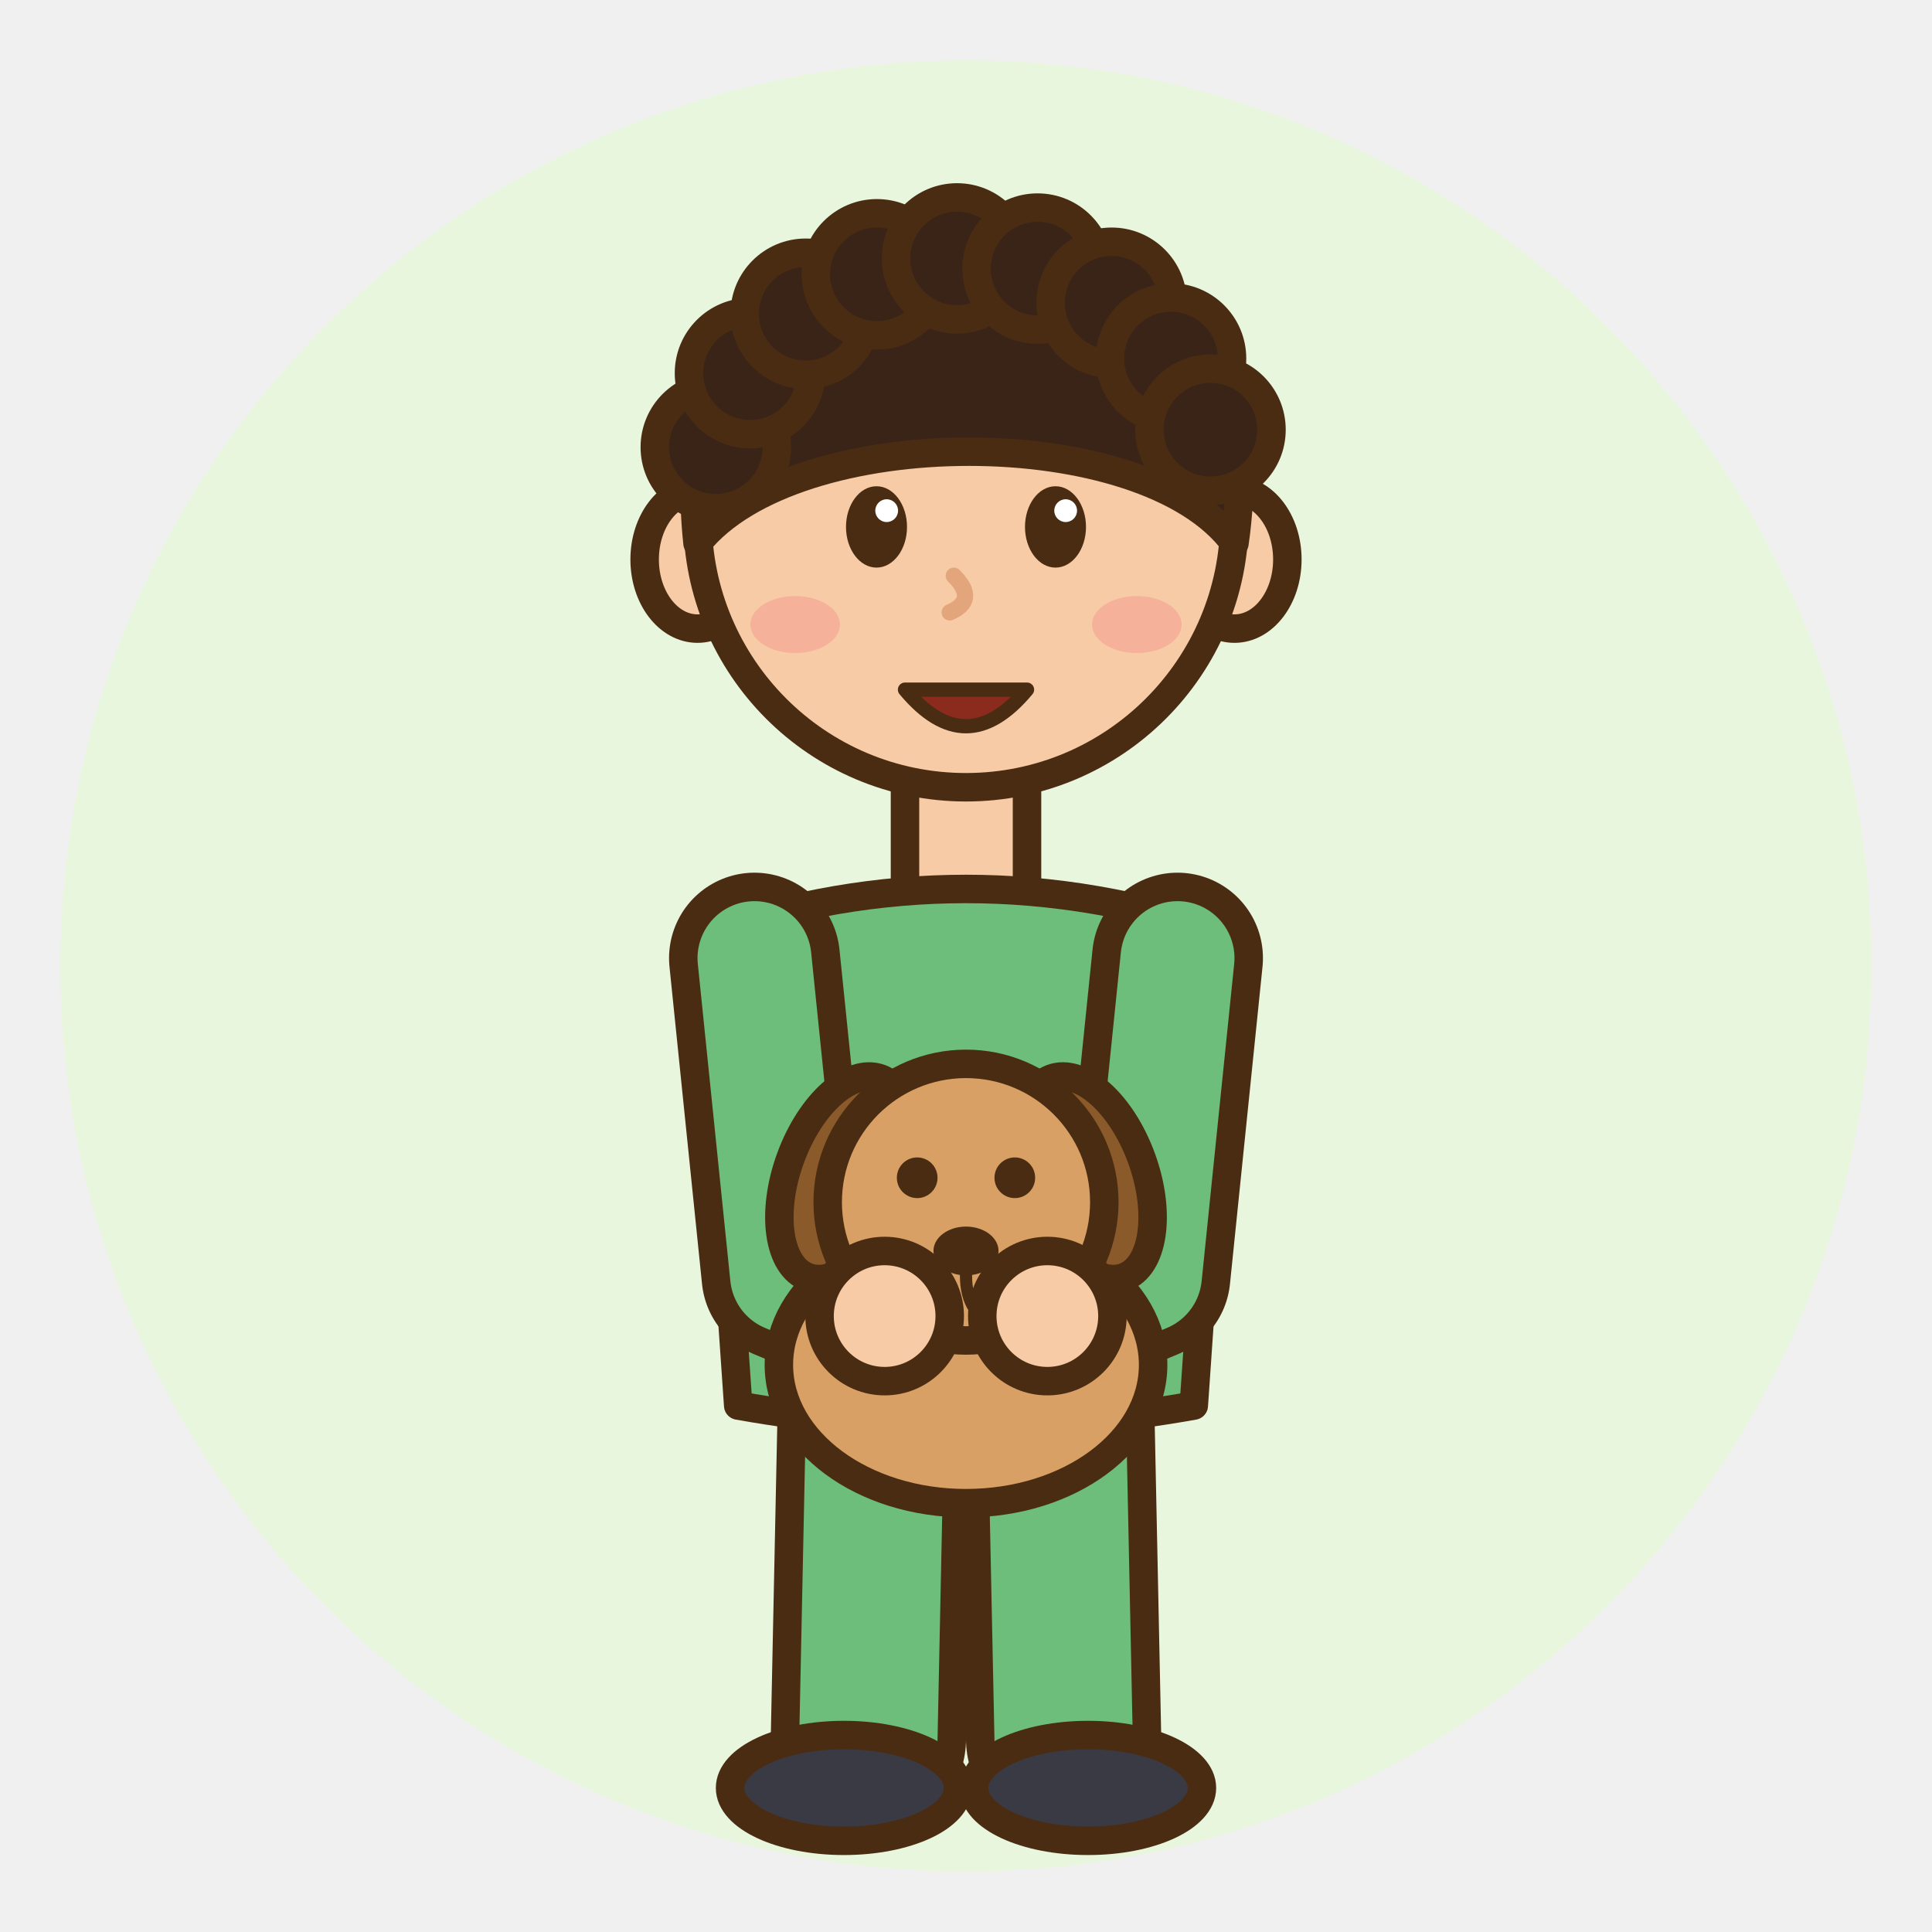
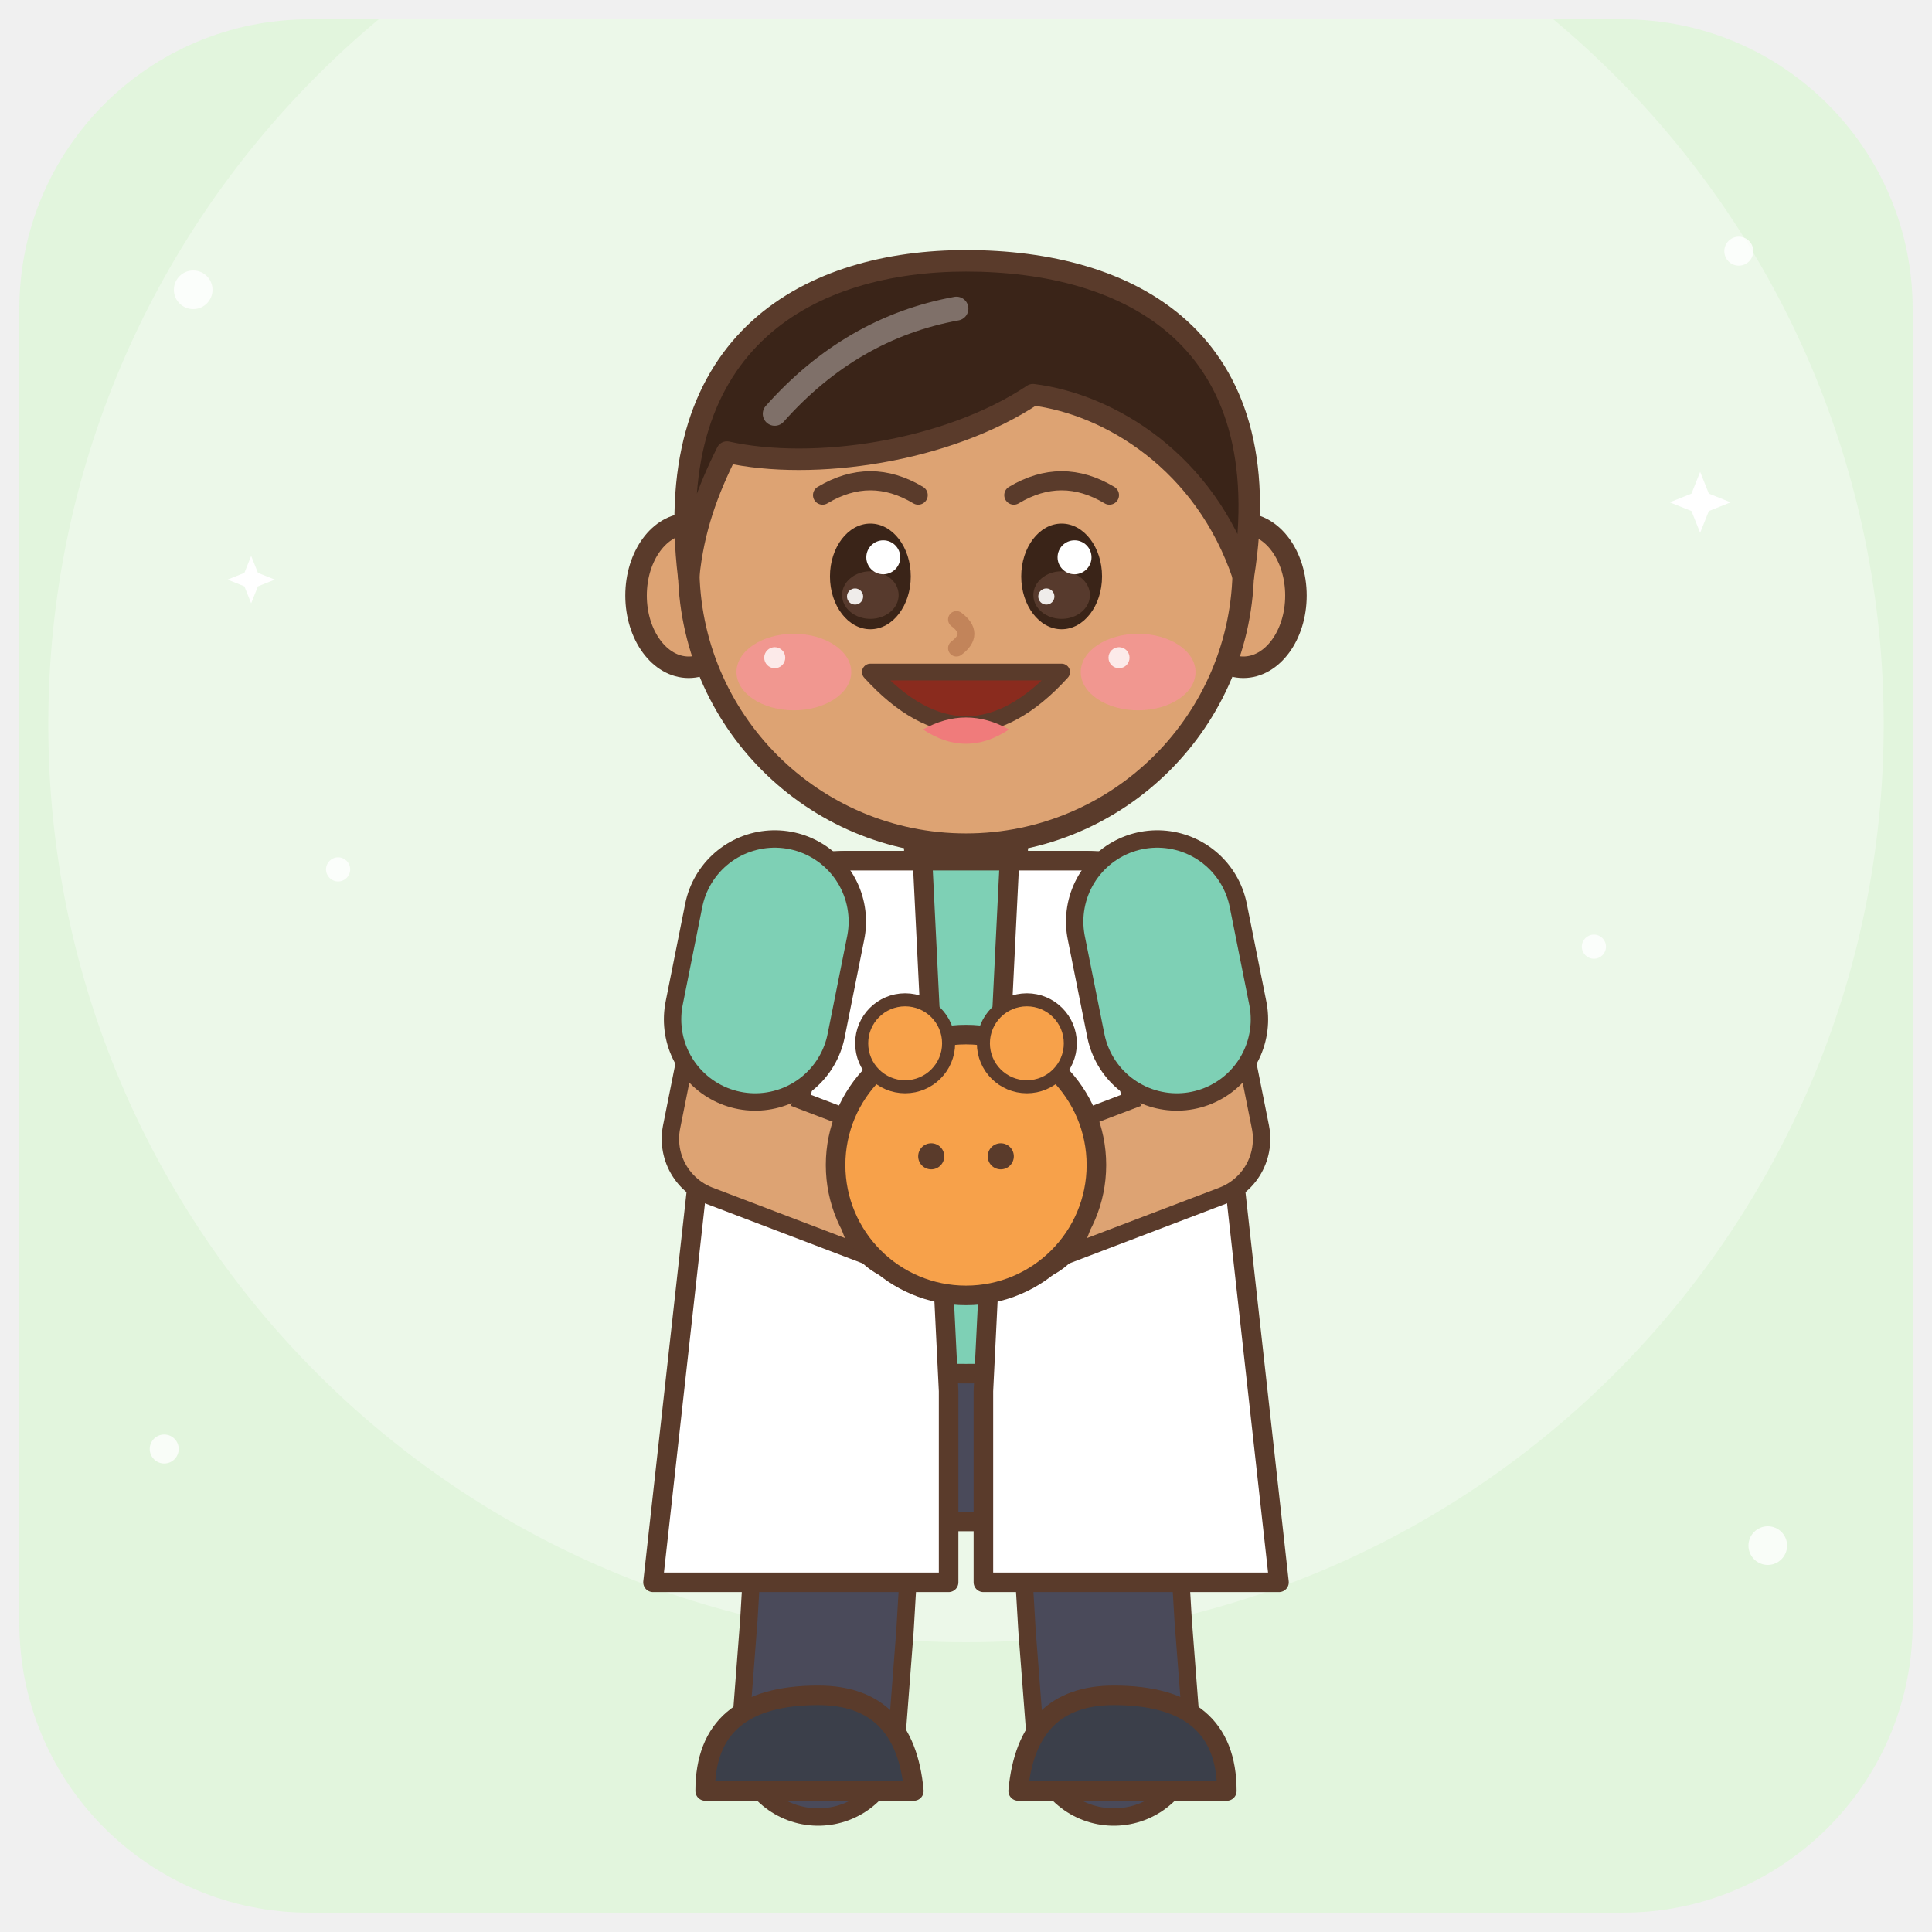
<svg xmlns="http://www.w3.org/2000/svg" viewBox="0 0 512 512">
-   <style>
-     .alive { animation: alive 3.2s ease-in-out infinite; transform-origin: 0 0; }
-     @keyframes alive { 0%,100% { transform: rotate(-1.6deg) translateY(0) } 50% { transform: rotate(1.6deg) translateY(-6px) } }
+   <style>.alive { animation: alive 3.2s ease-in-out infinite; transform-box: view-box; transform-origin: 200px 390px; }
+     @keyframes alive { 0%,100% { transform: rotate(-1.4deg) } 50% { transform: rotate(1.4deg) translateY(-4px) } }
    @media (prefers-reduced-motion: reduce) { * { animation: none !important; } }
  </style>
-   <circle cx="256" cy="256" r="240" fill="#E8F6DD" />
-   <g transform="translate(256 480)">
-     <g class="alive">
-       <g transform="translate(-256 -480)">
-         <g transform="translate(256 269) scale(1.078) translate(-256 -272)">
-           <path d="M234 354 L232 450" fill="none" stroke="#4A2C12" stroke-width="48" stroke-linecap="round" stroke-linejoin="round" />
-           <path d="M234 354 L232 450" fill="none" stroke="#6DBE7A" stroke-width="34" stroke-linecap="round" stroke-linejoin="round" />
-           <path d="M278 354 L280 450" fill="none" stroke="#4A2C12" stroke-width="48" stroke-linecap="round" stroke-linejoin="round" />
-           <path d="M278 354 L280 450" fill="none" stroke="#6DBE7A" stroke-width="34" stroke-linecap="round" stroke-linejoin="round" />
-           <ellipse cx="226" cy="462" rx="28" ry="13" fill="#3A3A44" stroke="#4A2C12" stroke-width="7" stroke-linejoin="round" stroke-linecap="round" />
-           <ellipse cx="286" cy="462" rx="28" ry="13" fill="#3A3A44" stroke="#4A2C12" stroke-width="7" stroke-linejoin="round" stroke-linecap="round" />
-           <rect x="241" y="202" width="30" height="46" rx="8" fill="#F6CBA5" stroke="#4A2C12" stroke-width="7" stroke-linejoin="round" stroke-linecap="round" />
-           <path d="M192 252 Q256 230 320 252 L312 368 Q256 378 200 368 Z" fill="#6DBE7A" stroke="#4A2C12" stroke-width="7" stroke-linejoin="round" stroke-linecap="round" />
-           <path d="M204 258 L212 336 L236 346" fill="none" stroke="#4A2C12" stroke-width="42" stroke-linecap="round" stroke-linejoin="round" />
-           <path d="M204 258 L212 336 L236 346" fill="none" stroke="#6DBE7A" stroke-width="28" stroke-linecap="round" stroke-linejoin="round" />
-           <path d="M308 258 L300 336 L276 346" fill="none" stroke="#4A2C12" stroke-width="42" stroke-linecap="round" stroke-linejoin="round" />
-           <path d="M308 258 L300 336 L276 346" fill="none" stroke="#6DBE7A" stroke-width="28" stroke-linecap="round" stroke-linejoin="round" />
-           <ellipse cx="256" cy="358" rx="46" ry="34" fill="#D9A066" stroke="#4A2C12" stroke-width="7" stroke-linejoin="round" stroke-linecap="round" />
-           <ellipse cx="226" cy="312" rx="14" ry="26" fill="#8B5A2B" stroke="#4A2C12" stroke-width="7" stroke-linejoin="round" stroke-linecap="round" transform="rotate(20 226 312)" />
-           <ellipse cx="286" cy="312" rx="14" ry="26" fill="#8B5A2B" stroke="#4A2C12" stroke-width="7" stroke-linejoin="round" stroke-linecap="round" transform="rotate(-20 286 312)" />
-           <circle cx="256" cy="318" r="34" fill="#D9A066" stroke="#4A2C12" stroke-width="7" stroke-linejoin="round" stroke-linecap="round" />
-           <circle cx="244" cy="312" r="5" fill="#4A2C12" />
-           <circle cx="268" cy="312" r="5" fill="#4A2C12" />
-           <ellipse cx="256" cy="330" rx="8" ry="6" fill="#4A2C12" />
-           <path d="M256 336 q0 10 8 12" fill="none" stroke="#4A2C12" stroke-linejoin="round" stroke-linecap="round" stroke-width="3" />
-           <circle cx="236" cy="346" r="16" fill="#F6CBA5" stroke="#4A2C12" stroke-width="7" stroke-linejoin="round" stroke-linecap="round" />
-           <circle cx="276" cy="346" r="16" fill="#F6CBA5" stroke="#4A2C12" stroke-width="7" stroke-linejoin="round" stroke-linecap="round" />
-           <g transform="translate(256 150) scale(1.000) translate(-256 -150)">
-             <ellipse cx="190" cy="160" rx="13" ry="17" fill="#F6CBA5" stroke="#4A2C12" stroke-width="7" stroke-linejoin="round" stroke-linecap="round" />
-             <ellipse cx="322" cy="160" rx="13" ry="17" fill="#F6CBA5" stroke="#4A2C12" stroke-width="7" stroke-linejoin="round" stroke-linecap="round" />
-             <circle cx="256" cy="150" r="66" fill="#F6CBA5" stroke="#4A2C12" stroke-width="7" stroke-linejoin="round" stroke-linecap="round" />
-             <ellipse cx="234" cy="152" rx="7.5" ry="10" fill="#4A2C12" />
-             <ellipse cx="278" cy="152" rx="7.5" ry="10" fill="#4A2C12" />
-             <circle cx="236.5" cy="148" r="2.8" fill="#fff" />
-             <circle cx="280.5" cy="148" r="2.8" fill="#fff" />
-             <path d="M222 132 q12 -6 24 0" fill="none" stroke="#3A2418" stroke-width="5" stroke-linecap="round" stroke-linejoin="round" />
-             <path d="M266 132 q12 -6 24 0" fill="none" stroke="#3A2418" stroke-width="5" stroke-linecap="round" stroke-linejoin="round" />
-             <ellipse cx="214" cy="176" rx="11" ry="7" fill="#F59A92" opacity="0.55" />
-             <ellipse cx="298" cy="176" rx="11" ry="7" fill="#F59A92" opacity="0.55" />
-             <path d="M253 164 q6 6 -1 9" fill="none" stroke="#E2A57C" stroke-width="4" stroke-linecap="round" stroke-linejoin="round" />
-             <path d="M241 192 Q256 210 271 192 Z" fill="#8A2B1E" />
-             <path d="M241 192 Q256 210 271 192 Z" fill="none" stroke="#4A2C12" stroke-width="3.5" stroke-linecap="round" stroke-linejoin="round" />
-             <path d="M190 156 C184 100 218 80 256 80 C296 80 330 100 322 156 C300 126 214 126 190 156 Z" fill="#3A2418" stroke="#4A2C12" stroke-width="7" stroke-linejoin="round" stroke-linecap="round" />
-             <circle cx="194.5" cy="132.4" r="15" fill="#3A2418" stroke="#4A2C12" stroke-width="7" stroke-linejoin="round" stroke-linecap="round" />
-             <circle cx="202.9" cy="114.2" r="15" fill="#3A2418" stroke="#4A2C12" stroke-width="7" stroke-linejoin="round" stroke-linecap="round" />
-             <circle cx="216.6" cy="99.6" r="15" fill="#3A2418" stroke="#4A2C12" stroke-width="7" stroke-linejoin="round" stroke-linecap="round" />
-             <circle cx="234.1" cy="89.9" r="15" fill="#3A2418" stroke="#4A2C12" stroke-width="7" stroke-linejoin="round" stroke-linecap="round" />
-             <circle cx="253.8" cy="86" r="15" fill="#3A2418" stroke="#4A2C12" stroke-width="7" stroke-linejoin="round" stroke-linecap="round" />
-             <circle cx="273.6" cy="88.5" r="15" fill="#3A2418" stroke="#4A2C12" stroke-width="7" stroke-linejoin="round" stroke-linecap="round" />
-             <circle cx="291.8" cy="96.9" r="15" fill="#3A2418" stroke="#4A2C12" stroke-width="7" stroke-linejoin="round" stroke-linecap="round" />
-             <circle cx="306.4" cy="110.6" r="15" fill="#3A2418" stroke="#4A2C12" stroke-width="7" stroke-linejoin="round" stroke-linecap="round" />
-             <circle cx="316.1" cy="128.1" r="15" fill="#3A2418" stroke="#4A2C12" stroke-width="7" stroke-linejoin="round" stroke-linecap="round" />
+   <defs>
+     <clipPath id="tile">
+       <rect x="4" y="4" width="392" height="392" rx="60" />
+     </clipPath>
+   </defs>
+   <g transform="scale(1.28)">
+     <g clip-path="url(#tile)">
+       <rect x="4" y="4" width="392" height="392" rx="60" fill="#E2F5DD" />
+       <circle cx="200" cy="150" r="190" fill="#fff" opacity="0.35" />
+       <circle cx="40" cy="60" r="4" fill="#fff" opacity="0.8" />
+       <circle cx="360" cy="52" r="3" fill="#fff" opacity="0.8" />
+       <circle cx="34" cy="300" r="3" fill="#fff" opacity="0.8" />
+       <circle cx="366" cy="320" r="4" fill="#fff" opacity="0.8" />
+       <circle cx="70" cy="180" r="2.5" fill="#fff" opacity="0.8" />
+       <circle cx="330" cy="196" r="2.5" fill="#fff" opacity="0.8" />
+       <path d="M352 97.7 L353.8 102.2 L358.3 104 L353.8 105.8 L352 110.3 L350.2 105.8 L345.7 104 L350.2 102.2 Z" fill="#fff" />
+       <path d="M52 115.1 L53.4 118.6 L56.9 120 L53.4 121.4 L52 124.9 L50.6 121.4 L47.1 120 L50.6 118.6 Z" fill="#fff" />
+       <g class="alive">
+         <g transform="translate(20 18) scale(0.9)">
+           <g transform="translate(0 0)">
+             <path d="M170 320 L168 354 L166 380" fill="none" stroke="#5A3B2B" stroke-width="40" stroke-linejoin="round" stroke-linecap="round" />
+             <path d="M170 320 L168 354 L166 380" fill="none" stroke="#4A4A5A" stroke-width="32" stroke-linejoin="round" stroke-linecap="round" />
+             <path d="M230 320 L232 354 L234 380" fill="none" stroke="#5A3B2B" stroke-width="40" stroke-linejoin="round" stroke-linecap="round" />
+             <path d="M230 320 L232 354 L234 380" fill="none" stroke="#4A4A5A" stroke-width="32" stroke-linejoin="round" stroke-linecap="round" />
+             <path d="M140 392 Q140 370 166 370 Q186 370 188 392 Z" fill="#3B3F4A" stroke="#5A3B2B" stroke-width="4.5" stroke-linejoin="round" stroke-linecap="round" />
+             <path d="M212 392 Q214 370 234 370 Q260 370 260 392 Z" fill="#3B3F4A" stroke="#5A3B2B" stroke-width="4.5" stroke-linejoin="round" stroke-linecap="round" />
+             <path d="M142 286 L258 286 L262 330 L138 330 Z" fill="#4A4A5A" stroke="#5A3B2B" stroke-width="4.5" stroke-linejoin="round" stroke-linecap="round" />
+             <rect x="188" y="160" width="24" height="30" rx="0" fill="#DDA373" />
+             <path d="M188 160 V190 M212 160 V190" fill="none" stroke="#5A3B2B" stroke-width="4.5" stroke-linejoin="round" stroke-linecap="round" />
+             <path d="M150 196 Q150 178 172 178 L228 178 Q250 178 250 196 Q262 246 262 290 Q200 302 138 290 Q138 246 150 196 Z" fill="#7ED0B5" stroke="#5A3B2B" stroke-width="4.5" stroke-linejoin="round" stroke-linecap="round" />
+             <path d="M146 196 Q148 180 172 178 L190 178 L196 300 L196 344 L128 344 L140 236 Z" fill="#fff" stroke="#5A3B2B" stroke-width="4.5" stroke-linejoin="round" stroke-linecap="round" />
+             <path d="M254 196 Q252 180 228 178 L210 178 L204 300 L204 344 L272 344 L260 236 Z" fill="#fff" stroke="#5A3B2B" stroke-width="4.5" stroke-linejoin="round" stroke-linecap="round" />
+             <g class="arm-l">
+               <path d="M156 192 L146 242 L188 258" fill="none" stroke="#5A3B2B" stroke-width="32" stroke-linejoin="round" stroke-linecap="round" />
+               <path d="M156 192 L146 242 L188 258" fill="none" stroke="#DDA373" stroke-width="24" stroke-linejoin="round" stroke-linecap="round" />
+               <path d="M156 192 L151.5 214.5" fill="none" stroke="#5A3B2B" stroke-width="42" stroke-linejoin="round" stroke-linecap="round" />
+               <path d="M156 192 L151.5 214.5" fill="none" stroke="#7ED0B5" stroke-width="34" stroke-linejoin="round" stroke-linecap="round" />
+               <circle cx="188" cy="258" r="15" fill="#DDA373" stroke="#5A3B2B" stroke-width="4.5" stroke-linejoin="round" stroke-linecap="round" />
+             </g>
+             <g class="arm-r">
+               <path d="M244 192 L254 242 L212 258" fill="none" stroke="#5A3B2B" stroke-width="32" stroke-linejoin="round" stroke-linecap="round" />
+               <path d="M244 192 L254 242 L212 258" fill="none" stroke="#DDA373" stroke-width="24" stroke-linejoin="round" stroke-linecap="round" />
+               <path d="M244 192 L248.5 214.5" fill="none" stroke="#5A3B2B" stroke-width="42" stroke-linejoin="round" stroke-linecap="round" />
+               <path d="M244 192 L248.5 214.5" fill="none" stroke="#7ED0B5" stroke-width="34" stroke-linejoin="round" stroke-linecap="round" />
+               <circle cx="212" cy="258" r="15" fill="#DDA373" stroke="#5A3B2B" stroke-width="4.5" stroke-linejoin="round" stroke-linecap="round" />
+             </g>
+             <g class="head" transform="translate(0 0) rotate(0 200 170)">
+               <g transform="translate(200 172) scale(1.1) translate(-200 -172)">
+                 <ellipse cx="142" cy="122" rx="11" ry="15" fill="#DDA373" stroke="#5A3B2B" stroke-width="4.5" stroke-linejoin="round" stroke-linecap="round" />
+                 <ellipse cx="258" cy="122" rx="11" ry="15" fill="#DDA373" stroke="#5A3B2B" stroke-width="4.5" stroke-linejoin="round" stroke-linecap="round" />
+                 <circle cx="200" cy="116" r="58" fill="#DDA373" stroke="#5A3B2B" stroke-width="4.5" stroke-linejoin="round" stroke-linecap="round" />
+                 <ellipse cx="164" cy="138" rx="12" ry="8" fill="#FF8FA3" opacity="0.6" class="blush" />
+                 <ellipse cx="236" cy="138" rx="12" ry="8" fill="#FF8FA3" opacity="0.6" class="blush" />
+                 <circle cx="160" cy="135" r="2.2" fill="#fff" opacity="0.8" />
+                 <circle cx="232" cy="135" r="2.2" fill="#fff" opacity="0.8" />
+                 <path d="M198 127 q4 3 0 6" fill="none" stroke="#C2845A" stroke-width="3.5" stroke-linejoin="round" stroke-linecap="round" />
+                 <path d="M170 101 q10 -6 20 0" fill="none" stroke="#5A3B2B" stroke-width="4" stroke-linejoin="round" stroke-linecap="round" />
+                 <path d="M210 101 q10 -6 20 0" fill="none" stroke="#5A3B2B" stroke-width="4" stroke-linejoin="round" stroke-linecap="round" />
+                 <ellipse cx="180" cy="118" rx="8.45" ry="11.05" fill="#3A2418" />
+                 <ellipse cx="180" cy="121.9" rx="5.915" ry="4.973" fill="#6B4A3A" opacity="0.6" />
+                 <circle cx="182.7" cy="114" r="3.549" fill="#fff" />
+                 <circle cx="176.8" cy="122.2" r="1.69" fill="#fff" opacity="0.9" />
+                 <ellipse cx="220" cy="118" rx="8.45" ry="11.05" fill="#3A2418" />
+                 <ellipse cx="220" cy="121.9" rx="5.915" ry="4.973" fill="#6B4A3A" opacity="0.6" />
+                 <circle cx="222.7" cy="114" r="3.549" fill="#fff" />
+                 <circle cx="216.8" cy="122.2" r="1.69" fill="#fff" opacity="0.9" />
+                 <path d="M180 138 Q200 160 220 138 Z" fill="#8A2B1E" stroke="#5A3B2B" stroke-width="3.5" stroke-linejoin="round" stroke-linecap="round" />
+                 <path d="M191 150 Q200 145 209 150 Q200 156 191 150 Z" fill="#F07B7B" />
+                 <path d="M142 118 C136 68 168 52 200 52 C234 52 266 68 258 118 C250 94 230 82 214 80 C196 92 168 96 150 92 C146 100 143 108 142 118 Z" fill="#3A2418" stroke="#5A3B2B" stroke-width="4.5" stroke-linejoin="round" stroke-linecap="round" />
+                 <path d="M160 84 Q176 66 198 62" fill="none" stroke="#fff" stroke-width="5" stroke-linejoin="round" stroke-linecap="round" opacity="0.35" />
+               </g>
+             </g>
          </g>
+           <circle cx="200" cy="248" r="30" fill="#F7A14A" stroke="#5A3B2B" stroke-width="4.5" stroke-linejoin="round" stroke-linecap="round" />
+           <circle cx="186" cy="220" r="10" fill="#F7A14A" stroke="#5A3B2B" stroke-width="3" stroke-linejoin="round" stroke-linecap="round" />
+           <circle cx="214" cy="220" r="10" fill="#F7A14A" stroke="#5A3B2B" stroke-width="3" stroke-linejoin="round" stroke-linecap="round" />
+           <circle cx="192" cy="246" r="3" fill="#5A3B2B" />
+           <circle cx="208" cy="246" r="3" fill="#5A3B2B" />
        </g>
      </g>
    </g>
  </g>
</svg>
